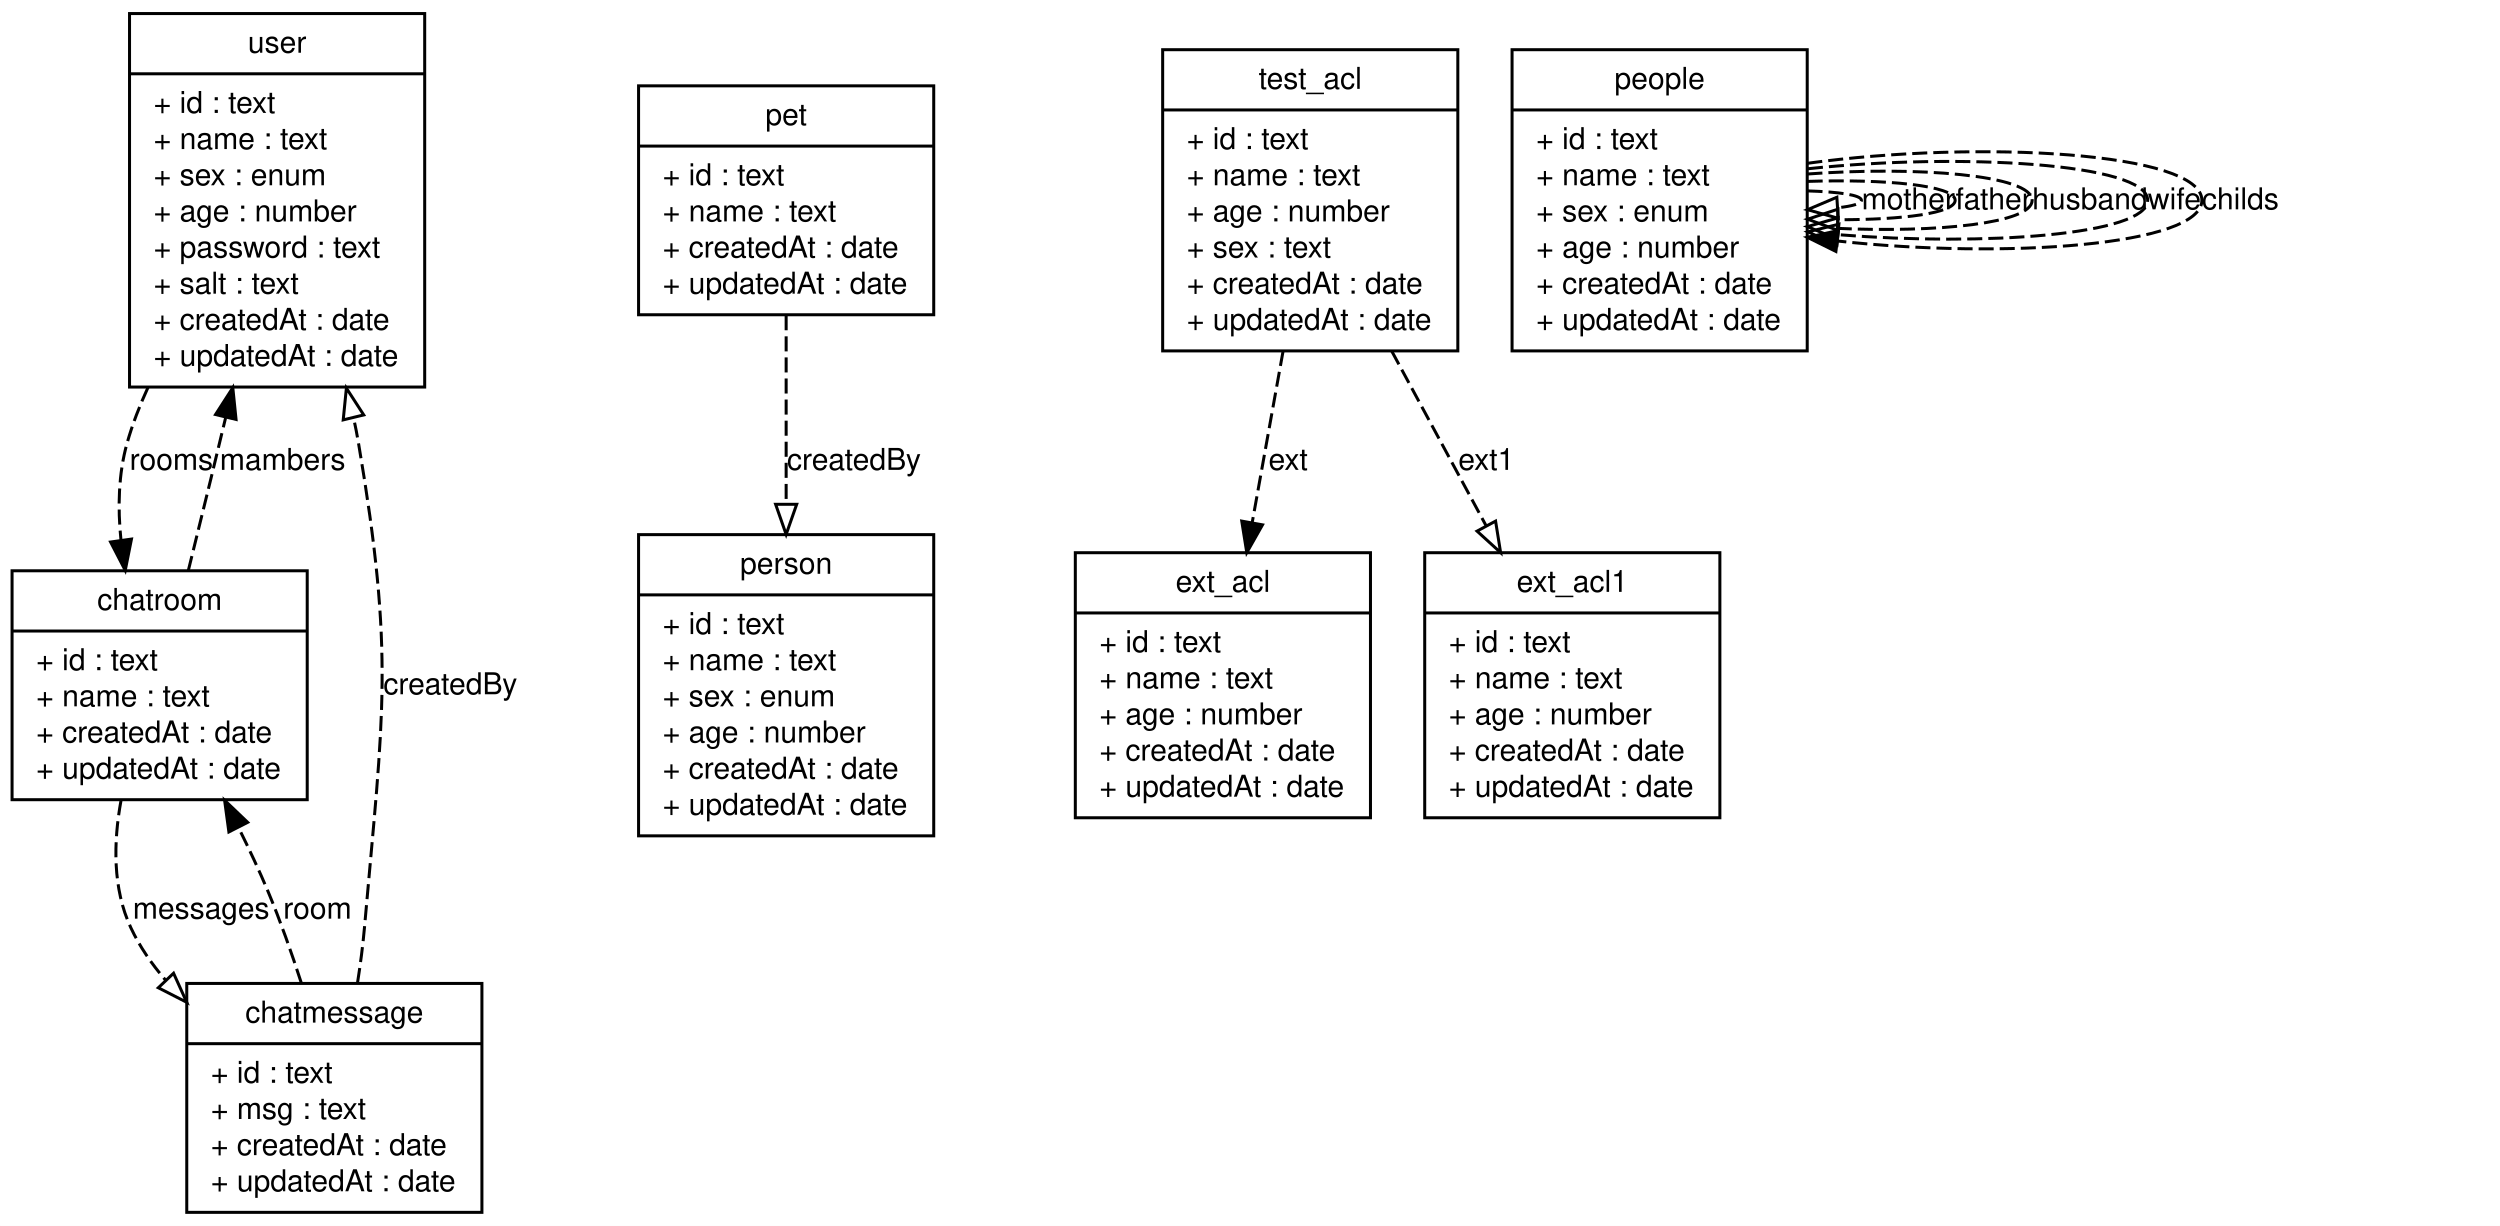
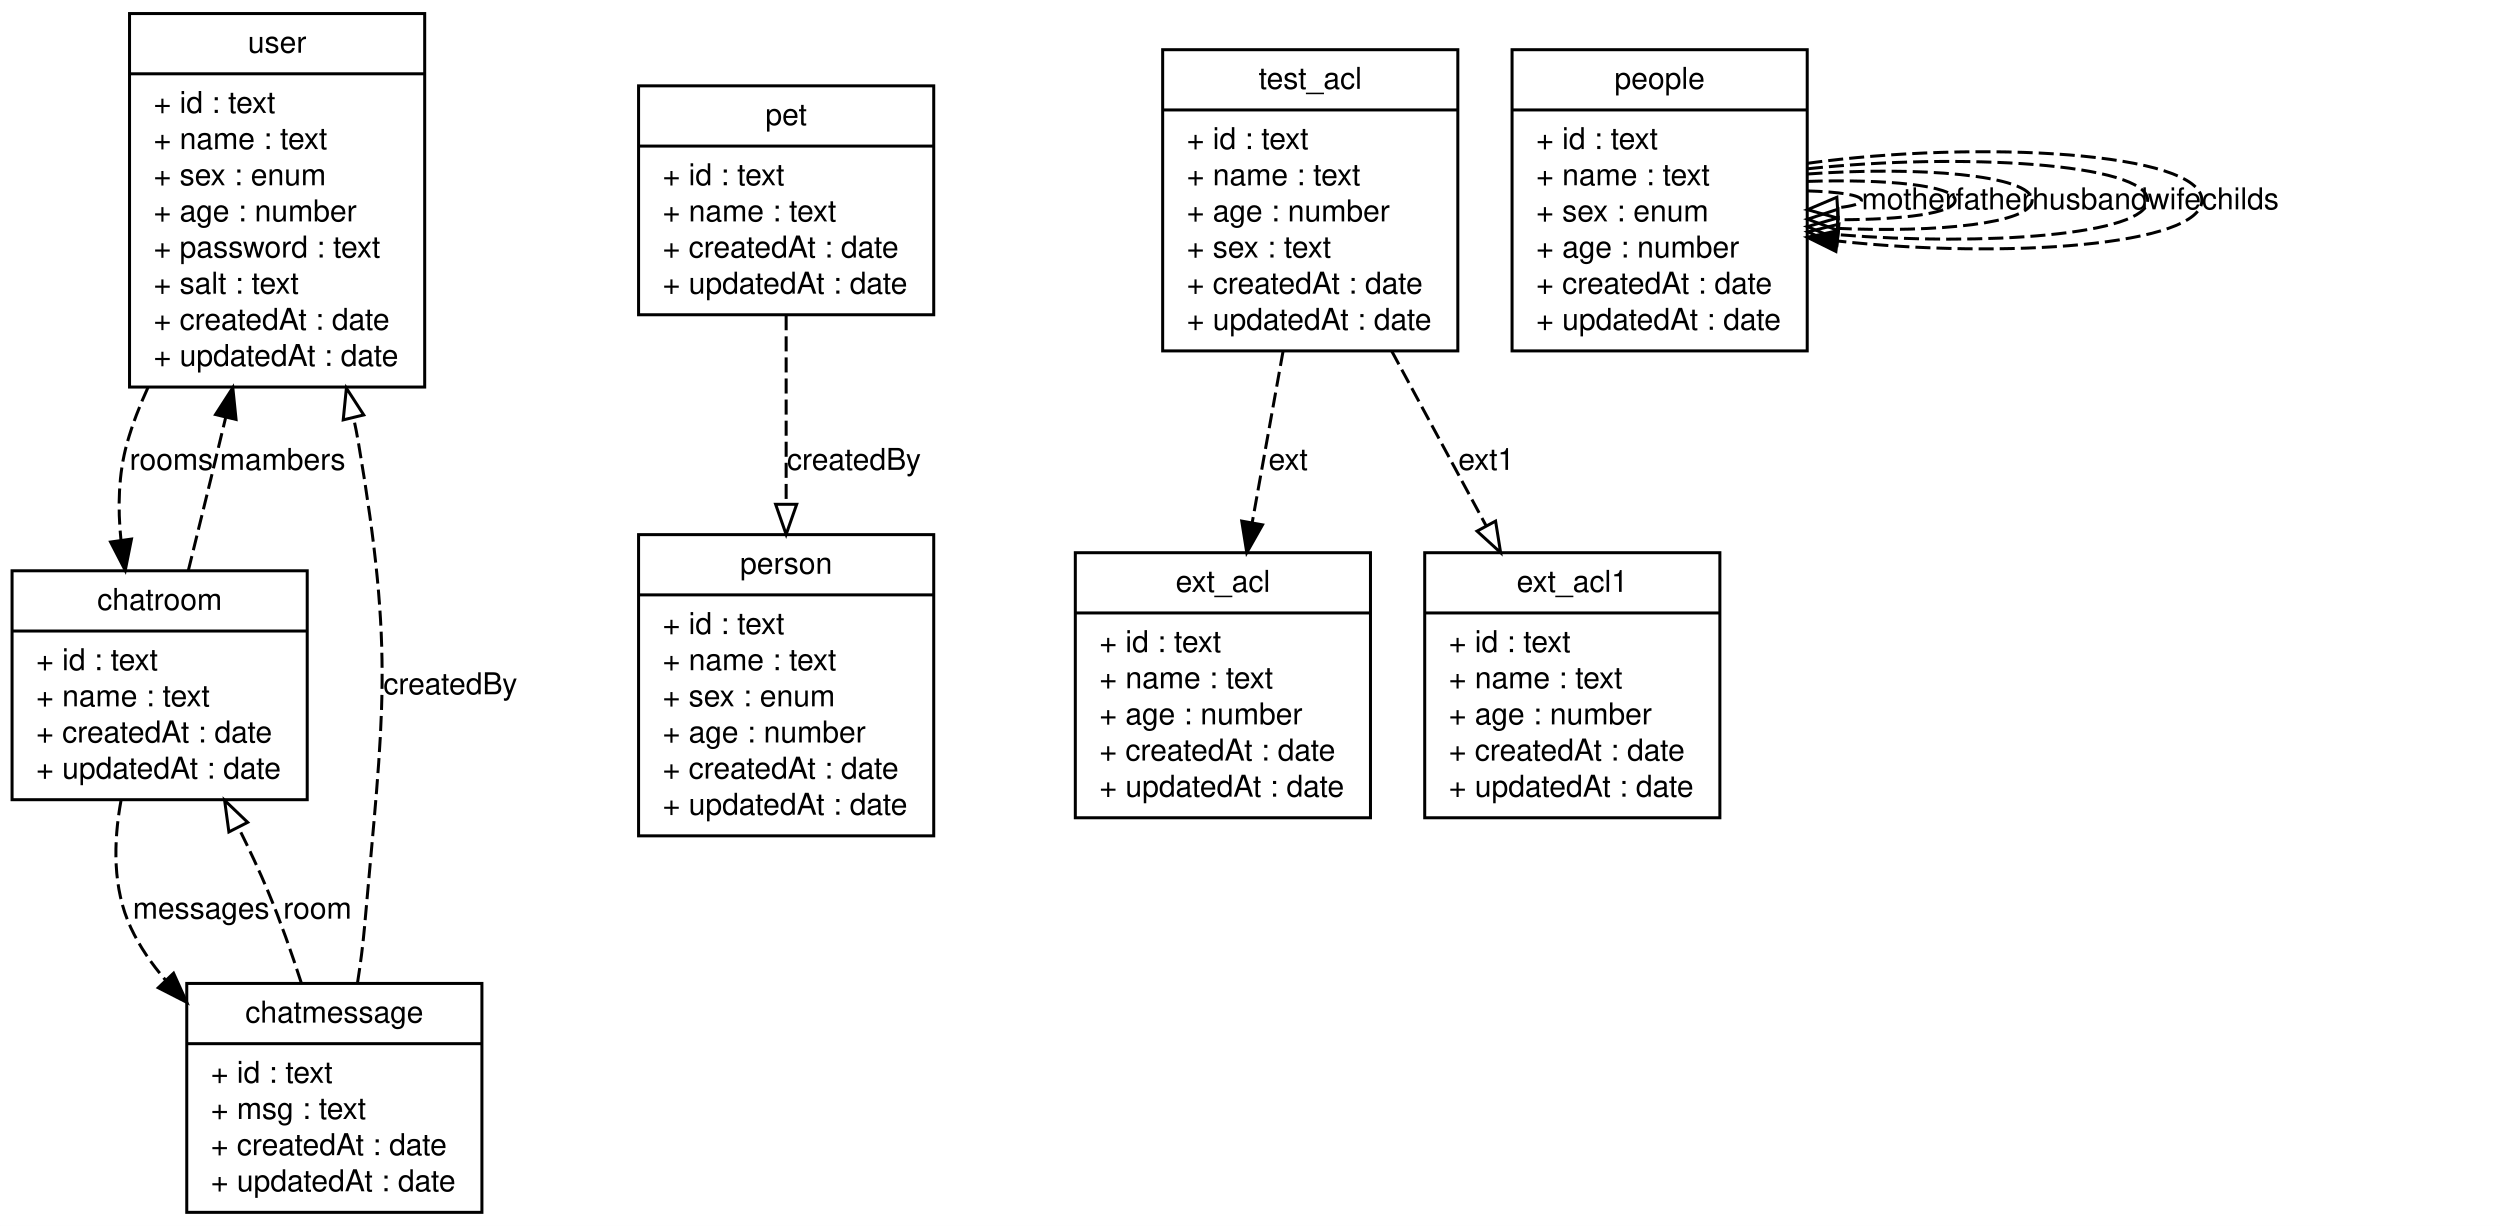
<svg xmlns="http://www.w3.org/2000/svg" xmlns:xlink="http://www.w3.org/1999/xlink" width="830pt" height="407pt" viewBox="0.00 0.00 829.99 407.00">
  <g id="graph0" class="graph" transform="scale(1 1) rotate(0) translate(4 403)">
    <polygon fill="#ffffff" stroke="transparent" points="-4,4 -4,-403 825.992,-403 825.992,4 -4,4" />
    <g id="node1" class="node">
      <g id="a_node1">
        <a xlink:title="user">
          <polygon fill="#ffffff" stroke="#000000" points="39,-274.5 39,-398.5 136.992,-398.5 136.992,-274.5 39,-274.5" />
          <text text-anchor="middle" x="87.996" y="-385.5" font-family="Helvetica,sans-Serif" font-size="10.00" fill="#000000">user</text>
          <polyline fill="none" stroke="#000000" points="39,-378.5 136.992,-378.5 " />
          <text text-anchor="start" x="47" y="-365.5" font-family="Helvetica,sans-Serif" font-size="10.00" fill="#000000">+ id : text</text>
          <text text-anchor="start" x="47" y="-353.5" font-family="Helvetica,sans-Serif" font-size="10.00" fill="#000000">+ name : text</text>
          <text text-anchor="start" x="47" y="-341.5" font-family="Helvetica,sans-Serif" font-size="10.00" fill="#000000">+ sex : enum</text>
          <text text-anchor="start" x="47" y="-329.5" font-family="Helvetica,sans-Serif" font-size="10.00" fill="#000000">+ age : number</text>
          <text text-anchor="start" x="47" y="-317.5" font-family="Helvetica,sans-Serif" font-size="10.00" fill="#000000">+ password : text</text>
          <text text-anchor="start" x="47" y="-305.5" font-family="Helvetica,sans-Serif" font-size="10.00" fill="#000000">+ salt : text</text>
          <text text-anchor="start" x="47" y="-293.5" font-family="Helvetica,sans-Serif" font-size="10.00" fill="#000000">+ createdAt : date</text>
          <text text-anchor="start" x="47" y="-281.5" font-family="Helvetica,sans-Serif" font-size="10.00" fill="#000000">+ updatedAt : date</text>
        </a>
      </g>
    </g>
    <g id="node8" class="node">
      <g id="a_node8">
        <a xlink:title="chatroom">
          <polygon fill="#ffffff" stroke="#000000" points="0,-137.5 0,-213.5 97.992,-213.5 97.992,-137.5 0,-137.5" />
          <text text-anchor="middle" x="48.996" y="-200.5" font-family="Helvetica,sans-Serif" font-size="10.00" fill="#000000">chatroom</text>
          <polyline fill="none" stroke="#000000" points="0,-193.5 97.992,-193.5 " />
          <text text-anchor="start" x="8" y="-180.5" font-family="Helvetica,sans-Serif" font-size="10.00" fill="#000000">+ id : text</text>
          <text text-anchor="start" x="8" y="-168.5" font-family="Helvetica,sans-Serif" font-size="10.00" fill="#000000">+ name : text</text>
          <text text-anchor="start" x="8" y="-156.5" font-family="Helvetica,sans-Serif" font-size="10.00" fill="#000000">+ createdAt : date</text>
          <text text-anchor="start" x="8" y="-144.5" font-family="Helvetica,sans-Serif" font-size="10.00" fill="#000000">+ updatedAt : date</text>
        </a>
      </g>
    </g>
    <g id="edge1" class="edge">
      <path fill="none" stroke="#000000" stroke-dasharray="5,2" d="M45.11,-274.323C42.345,-268.319 39.972,-262.164 38.22,-256 35.299,-245.722 35.051,-234.474 36.151,-223.733" />
      <polygon fill="#000000" stroke="#000000" points="39.644,-224.027 37.574,-213.637 32.712,-223.05 39.644,-224.027" />
      <text text-anchor="middle" x="52.884" y="-247" font-family="Helvetica,sans-Serif" font-size="10.00" fill="#000000">rooms</text>
    </g>
    <g id="node2" class="node">
      <g id="a_node2">
        <a xlink:title="person">
          <polygon fill="#ffffff" stroke="#000000" points="208,-125.5 208,-225.5 305.992,-225.5 305.992,-125.5 208,-125.5" />
          <text text-anchor="middle" x="256.996" y="-212.5" font-family="Helvetica,sans-Serif" font-size="10.00" fill="#000000">person</text>
          <polyline fill="none" stroke="#000000" points="208,-205.5 305.992,-205.5 " />
          <text text-anchor="start" x="216" y="-192.5" font-family="Helvetica,sans-Serif" font-size="10.00" fill="#000000">+ id : text</text>
          <text text-anchor="start" x="216" y="-180.5" font-family="Helvetica,sans-Serif" font-size="10.00" fill="#000000">+ name : text</text>
          <text text-anchor="start" x="216" y="-168.5" font-family="Helvetica,sans-Serif" font-size="10.00" fill="#000000">+ sex : enum</text>
          <text text-anchor="start" x="216" y="-156.5" font-family="Helvetica,sans-Serif" font-size="10.00" fill="#000000">+ age : number</text>
          <text text-anchor="start" x="216" y="-144.5" font-family="Helvetica,sans-Serif" font-size="10.00" fill="#000000">+ createdAt : date</text>
          <text text-anchor="start" x="216" y="-132.5" font-family="Helvetica,sans-Serif" font-size="10.00" fill="#000000">+ updatedAt : date</text>
        </a>
      </g>
    </g>
    <g id="node3" class="node">
      <g id="a_node3">
        <a xlink:title="ext_acl">
          <polygon fill="#ffffff" stroke="#000000" points="353,-131.5 353,-219.5 450.992,-219.5 450.992,-131.5 353,-131.5" />
          <text text-anchor="middle" x="401.996" y="-206.5" font-family="Helvetica,sans-Serif" font-size="10.00" fill="#000000">ext_acl</text>
          <polyline fill="none" stroke="#000000" points="353,-199.5 450.992,-199.5 " />
          <text text-anchor="start" x="361" y="-186.5" font-family="Helvetica,sans-Serif" font-size="10.00" fill="#000000">+ id : text</text>
          <text text-anchor="start" x="361" y="-174.5" font-family="Helvetica,sans-Serif" font-size="10.00" fill="#000000">+ name : text</text>
          <text text-anchor="start" x="361" y="-162.5" font-family="Helvetica,sans-Serif" font-size="10.00" fill="#000000">+ age : number</text>
          <text text-anchor="start" x="361" y="-150.5" font-family="Helvetica,sans-Serif" font-size="10.00" fill="#000000">+ createdAt : date</text>
          <text text-anchor="start" x="361" y="-138.5" font-family="Helvetica,sans-Serif" font-size="10.00" fill="#000000">+ updatedAt : date</text>
        </a>
      </g>
    </g>
    <g id="node4" class="node">
      <g id="a_node4">
        <a xlink:title="ext_acl1">
          <polygon fill="#ffffff" stroke="#000000" points="469,-131.5 469,-219.5 566.992,-219.5 566.992,-131.5 469,-131.5" />
          <text text-anchor="middle" x="517.996" y="-206.5" font-family="Helvetica,sans-Serif" font-size="10.00" fill="#000000">ext_acl1</text>
          <polyline fill="none" stroke="#000000" points="469,-199.5 566.992,-199.5 " />
          <text text-anchor="start" x="477" y="-186.5" font-family="Helvetica,sans-Serif" font-size="10.00" fill="#000000">+ id : text</text>
          <text text-anchor="start" x="477" y="-174.5" font-family="Helvetica,sans-Serif" font-size="10.00" fill="#000000">+ name : text</text>
          <text text-anchor="start" x="477" y="-162.5" font-family="Helvetica,sans-Serif" font-size="10.00" fill="#000000">+ age : number</text>
          <text text-anchor="start" x="477" y="-150.5" font-family="Helvetica,sans-Serif" font-size="10.00" fill="#000000">+ createdAt : date</text>
          <text text-anchor="start" x="477" y="-138.5" font-family="Helvetica,sans-Serif" font-size="10.00" fill="#000000">+ updatedAt : date</text>
        </a>
      </g>
    </g>
    <g id="node5" class="node">
      <g id="a_node5">
        <a xlink:title="test_acl">
          <polygon fill="#ffffff" stroke="#000000" points="382,-286.5 382,-386.5 479.992,-386.5 479.992,-286.5 382,-286.5" />
          <text text-anchor="middle" x="430.996" y="-373.5" font-family="Helvetica,sans-Serif" font-size="10.00" fill="#000000">test_acl</text>
          <polyline fill="none" stroke="#000000" points="382,-366.5 479.992,-366.5 " />
          <text text-anchor="start" x="390" y="-353.5" font-family="Helvetica,sans-Serif" font-size="10.00" fill="#000000">+ id : text</text>
          <text text-anchor="start" x="390" y="-341.5" font-family="Helvetica,sans-Serif" font-size="10.00" fill="#000000">+ name : text</text>
          <text text-anchor="start" x="390" y="-329.5" font-family="Helvetica,sans-Serif" font-size="10.00" fill="#000000">+ age : number</text>
          <text text-anchor="start" x="390" y="-317.5" font-family="Helvetica,sans-Serif" font-size="10.00" fill="#000000">+ sex : text</text>
          <text text-anchor="start" x="390" y="-305.5" font-family="Helvetica,sans-Serif" font-size="10.00" fill="#000000">+ createdAt : date</text>
          <text text-anchor="start" x="390" y="-293.5" font-family="Helvetica,sans-Serif" font-size="10.00" fill="#000000">+ updatedAt : date</text>
        </a>
      </g>
    </g>
    <g id="edge2" class="edge">
      <path fill="none" stroke="#000000" stroke-dasharray="5,2" d="M421.979,-286.441C418.724,-268.372 415.038,-247.903 411.724,-229.51" />
      <polygon fill="#000000" stroke="#000000" points="415.145,-228.755 409.928,-219.534 408.256,-229.996 415.145,-228.755" />
      <text text-anchor="middle" x="423.665" y="-247" font-family="Helvetica,sans-Serif" font-size="10.00" fill="#000000">ext</text>
    </g>
    <g id="edge3" class="edge">
      <path fill="none" stroke="#000000" stroke-dasharray="5,2" d="M458.046,-286.441C467.991,-268.037 479.282,-247.144 489.361,-228.49" />
      <polygon fill="none" stroke="#000000" points="492.526,-229.995 494.201,-219.534 486.368,-226.668 492.526,-229.995" />
      <text text-anchor="middle" x="489.445" y="-247" font-family="Helvetica,sans-Serif" font-size="10.00" fill="#000000">ext1</text>
    </g>
    <g id="node6" class="node">
      <g id="a_node6">
        <a xlink:title="people">
          <polygon fill="#ffffff" stroke="#000000" points="498,-286.5 498,-386.5 595.992,-386.5 595.992,-286.5 498,-286.5" />
          <text text-anchor="middle" x="546.996" y="-373.5" font-family="Helvetica,sans-Serif" font-size="10.00" fill="#000000">people</text>
          <polyline fill="none" stroke="#000000" points="498,-366.5 595.992,-366.5 " />
          <text text-anchor="start" x="506" y="-353.5" font-family="Helvetica,sans-Serif" font-size="10.00" fill="#000000">+ id : text</text>
          <text text-anchor="start" x="506" y="-341.5" font-family="Helvetica,sans-Serif" font-size="10.00" fill="#000000">+ name : text</text>
          <text text-anchor="start" x="506" y="-329.5" font-family="Helvetica,sans-Serif" font-size="10.00" fill="#000000">+ sex : enum</text>
          <text text-anchor="start" x="506" y="-317.5" font-family="Helvetica,sans-Serif" font-size="10.00" fill="#000000">+ age : number</text>
          <text text-anchor="start" x="506" y="-305.5" font-family="Helvetica,sans-Serif" font-size="10.00" fill="#000000">+ createdAt : date</text>
          <text text-anchor="start" x="506" y="-293.5" font-family="Helvetica,sans-Serif" font-size="10.00" fill="#000000">+ updatedAt : date</text>
        </a>
      </g>
    </g>
    <g id="edge4" class="edge">
      <path fill="none" stroke="#000000" stroke-dasharray="5,2" d="M596.073,-339.621C606.478,-339.304 613.992,-338.264 613.992,-336.5 613.992,-335.398 611.057,-334.578 606.315,-334.041" />
      <polygon fill="none" stroke="#000000" points="606.278,-330.531 596.073,-333.379 605.827,-337.517 606.278,-330.531" />
      <text text-anchor="middle" x="629.549" y="-333.5" font-family="Helvetica,sans-Serif" font-size="10.00" fill="#000000">mother</text>
    </g>
    <g id="edge5" class="edge">
      <path fill="none" stroke="#000000" stroke-dasharray="5,2" d="M596.122,-342.776C621.468,-343.598 645.106,-341.505 645.106,-336.5 645.106,-332.179 627.49,-330.029 606.366,-330.05" />
      <polygon fill="none" stroke="#000000" points="606.061,-326.555 596.122,-330.224 606.18,-333.554 606.061,-326.555" />
      <text text-anchor="middle" x="657.888" y="-333.5" font-family="Helvetica,sans-Serif" font-size="10.00" fill="#000000">father</text>
    </g>
    <g id="edge6" class="edge">
      <path fill="none" stroke="#000000" stroke-dasharray="5,2" d="M596.038,-345.23C632.194,-347.876 670.67,-344.966 670.67,-336.5 670.67,-328.828 639.07,-325.719 606.234,-327.172" />
      <polygon fill="none" stroke="#000000" points="605.816,-323.691 596.038,-327.77 606.226,-330.679 605.816,-323.691" />
      <text text-anchor="middle" x="689.847" y="-333.5" font-family="Helvetica,sans-Serif" font-size="10.00" fill="#000000">husband</text>
    </g>
    <g id="edge7" class="edge">
      <path fill="none" stroke="#000000" stroke-dasharray="5,2" d="M596.227,-346.975C646.497,-352.32 709.024,-348.829 709.024,-336.5 709.024,-324.99 654.525,-321.182 606.382,-325.077" />
      <polygon fill="none" stroke="#000000" points="605.859,-321.611 596.227,-326.025 606.509,-328.58 605.859,-321.611" />
      <text text-anchor="middle" x="717.912" y="-333.5" font-family="Helvetica,sans-Serif" font-size="10.00" fill="#000000">wife</text>
    </g>
    <g id="edge8" class="edge">
      <path fill="none" stroke="#000000" stroke-dasharray="5,2" d="M596.014,-348.781C652.99,-356.592 727.024,-352.499 727.024,-336.5 727.024,-321.438 661.412,-316.928 606.187,-322.969" />
      <polygon fill="#000000" stroke="#000000" points="605.513,-319.525 596.014,-324.219 606.367,-326.473 605.513,-319.525" />
      <text text-anchor="middle" x="739.802" y="-333.5" font-family="Helvetica,sans-Serif" font-size="10.00" fill="#000000">childs</text>
    </g>
    <g id="node7" class="node">
      <g id="a_node7">
        <a xlink:title="pet">
          <polygon fill="#ffffff" stroke="#000000" points="208,-298.5 208,-374.5 305.992,-374.5 305.992,-298.5 208,-298.5" />
          <text text-anchor="middle" x="256.996" y="-361.5" font-family="Helvetica,sans-Serif" font-size="10.00" fill="#000000">pet</text>
          <polyline fill="none" stroke="#000000" points="208,-354.5 305.992,-354.5 " />
          <text text-anchor="start" x="216" y="-341.5" font-family="Helvetica,sans-Serif" font-size="10.00" fill="#000000">+ id : text</text>
          <text text-anchor="start" x="216" y="-329.5" font-family="Helvetica,sans-Serif" font-size="10.00" fill="#000000">+ name : text</text>
          <text text-anchor="start" x="216" y="-317.5" font-family="Helvetica,sans-Serif" font-size="10.00" fill="#000000">+ createdAt : date</text>
          <text text-anchor="start" x="216" y="-305.5" font-family="Helvetica,sans-Serif" font-size="10.00" fill="#000000">+ updatedAt : date</text>
        </a>
      </g>
    </g>
    <g id="edge9" class="edge">
      <path fill="none" stroke="#000000" stroke-dasharray="5,2" d="M256.996,-298.345C256.996,-279.646 256.996,-256.685 256.996,-235.695" />
      <polygon fill="none" stroke="#000000" points="260.496,-235.576 256.996,-225.576 253.496,-235.576 260.496,-235.576" />
      <text text-anchor="middle" x="279.502" y="-247" font-family="Helvetica,sans-Serif" font-size="10.00" fill="#000000">createdBy</text>
    </g>
    <g id="edge11" class="edge">
      <path fill="none" stroke="#000000" stroke-dasharray="5,2" d="M58.504,-213.528C60.963,-223.443 63.594,-234.118 65.996,-244 67.594,-250.574 69.243,-257.414 70.888,-264.266" />
      <polygon fill="#000000" stroke="#000000" points="67.554,-265.374 73.287,-274.284 74.362,-263.744 67.554,-265.374" />
      <text text-anchor="middle" x="89.828" y="-247" font-family="Helvetica,sans-Serif" font-size="10.00" fill="#000000">mambers</text>
    </g>
    <g id="node9" class="node">
      <g id="a_node9">
        <a xlink:title="chatmessage">
          <polygon fill="#ffffff" stroke="#000000" points="58,-.5 58,-76.5 155.992,-76.5 155.992,-.5 58,-.5" />
          <text text-anchor="middle" x="106.996" y="-63.5" font-family="Helvetica,sans-Serif" font-size="10.00" fill="#000000">chatmessage</text>
          <polyline fill="none" stroke="#000000" points="58,-56.5 155.992,-56.5 " />
          <text text-anchor="start" x="66" y="-43.5" font-family="Helvetica,sans-Serif" font-size="10.00" fill="#000000">+ id : text</text>
          <text text-anchor="start" x="66" y="-31.5" font-family="Helvetica,sans-Serif" font-size="10.00" fill="#000000">+ msg : text</text>
          <text text-anchor="start" x="66" y="-19.5" font-family="Helvetica,sans-Serif" font-size="10.00" fill="#000000">+ createdAt : date</text>
          <text text-anchor="start" x="66" y="-7.5" font-family="Helvetica,sans-Serif" font-size="10.00" fill="#000000">+ updatedAt : date</text>
        </a>
      </g>
    </g>
    <g id="edge10" class="edge">
      <path fill="none" stroke="#000000" stroke-dasharray="5,2" d="M36.178,-137.274C33.637,-123.427 33.353,-108.005 39.431,-95 42.345,-88.764 46.324,-82.974 50.902,-77.666" />
-       <polygon fill="none" stroke="#000000" points="53.617,-79.891 57.985,-70.239 48.551,-75.06 53.617,-79.891" />
+       <polygon fill="#000000" stroke="#000000" points="53.617,-79.891 57.985,-70.239 48.551,-75.06 53.617,-79.891" />
      <text text-anchor="middle" x="62.779" y="-98" font-family="Helvetica,sans-Serif" font-size="10.00" fill="#000000">messages</text>
    </g>
    <g id="edge12" class="edge">
      <path fill="none" stroke="#000000" stroke-dasharray="5,2" d="M114.686,-76.674C115.646,-82.779 116.473,-89.046 116.996,-95 123.256,-166.287 126.998,-185.453 114.996,-256 114.537,-258.7 114.002,-261.432 113.405,-264.177" />
      <polygon fill="none" stroke="#000000" points="109.944,-263.598 110.995,-274.141 116.748,-265.243 109.944,-263.598" />
      <text text-anchor="middle" x="145.502" y="-172.5" font-family="Helvetica,sans-Serif" font-size="10.00" fill="#000000">createdBy</text>
    </g>
    <g id="edge13" class="edge">
      <path fill="none" stroke="#000000" stroke-dasharray="5,2" d="M96.046,-76.612C92.82,-86.624 89.056,-97.325 84.996,-107 82.101,-113.899 78.762,-121.037 75.309,-127.985" />
-       <polygon fill="#000000" stroke="#000000" points="71.984,-126.802 70.561,-137.301 78.221,-129.981 71.984,-126.802" />
+       <polygon fill="none" stroke="#000000" points="71.984,-126.802 70.561,-137.301 78.221,-129.981 71.984,-126.802" />
      <text text-anchor="middle" x="101.384" y="-98" font-family="Helvetica,sans-Serif" font-size="10.00" fill="#000000">room</text>
    </g>
  </g>
</svg>
